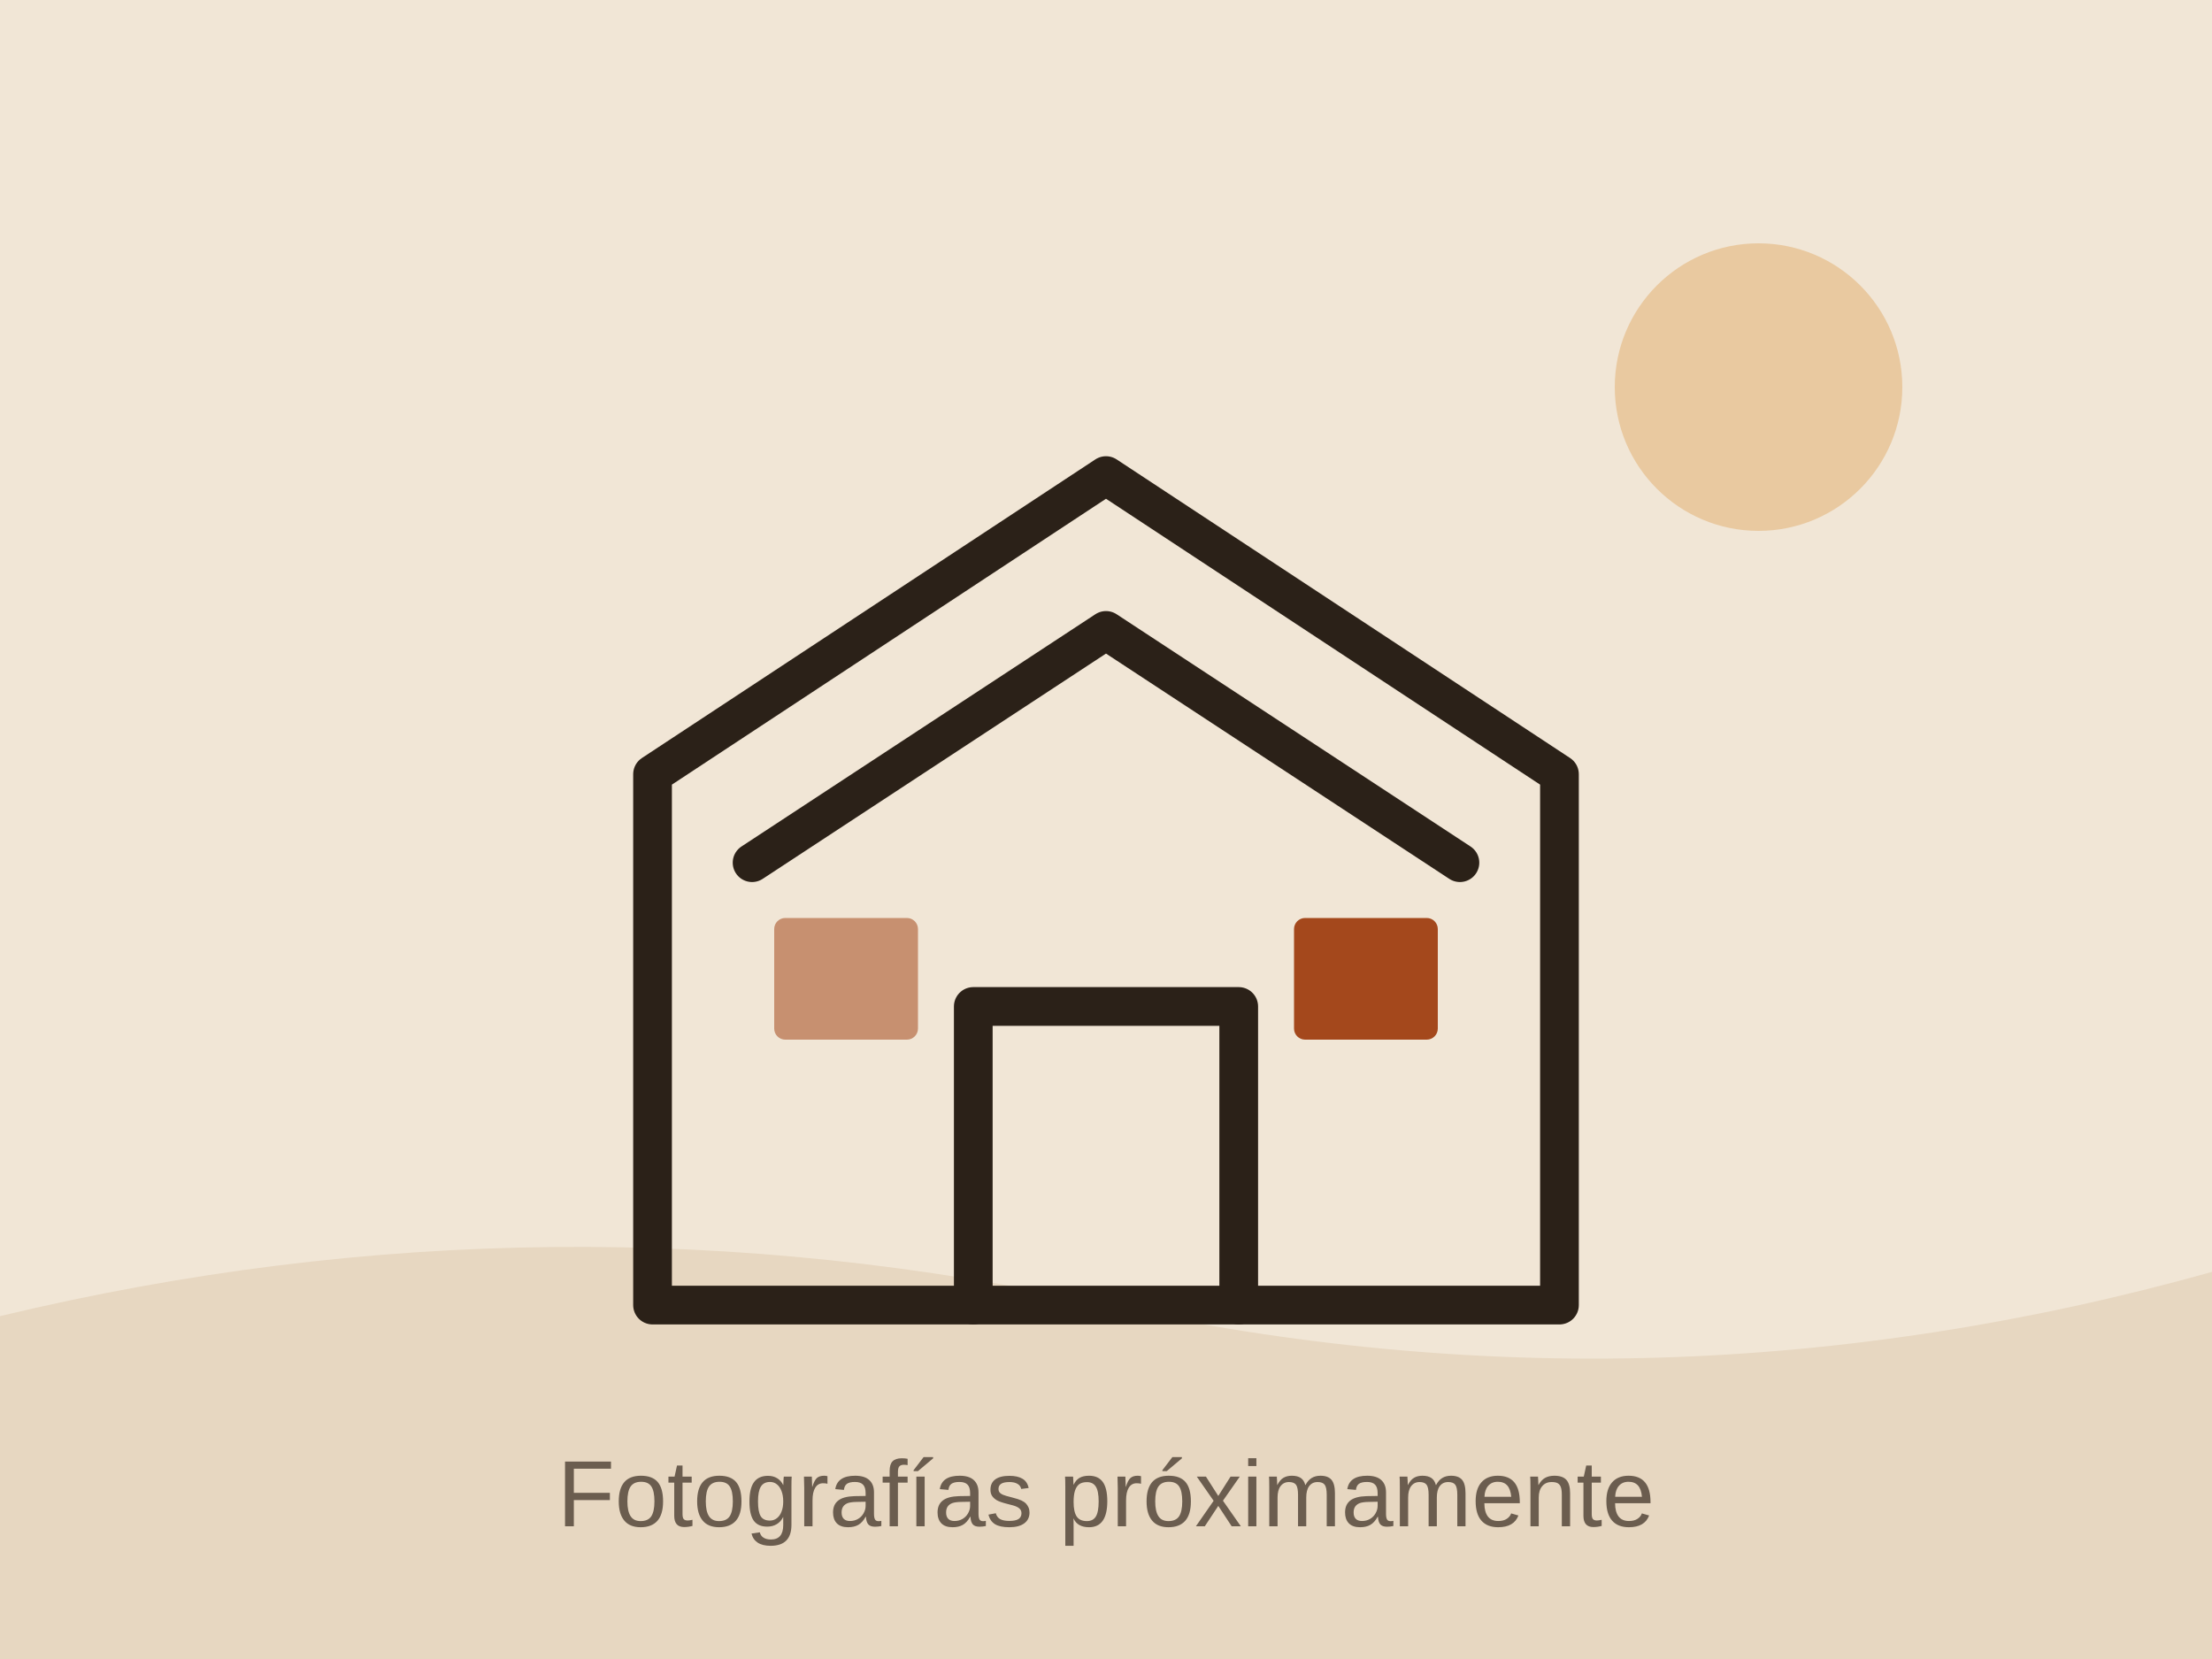
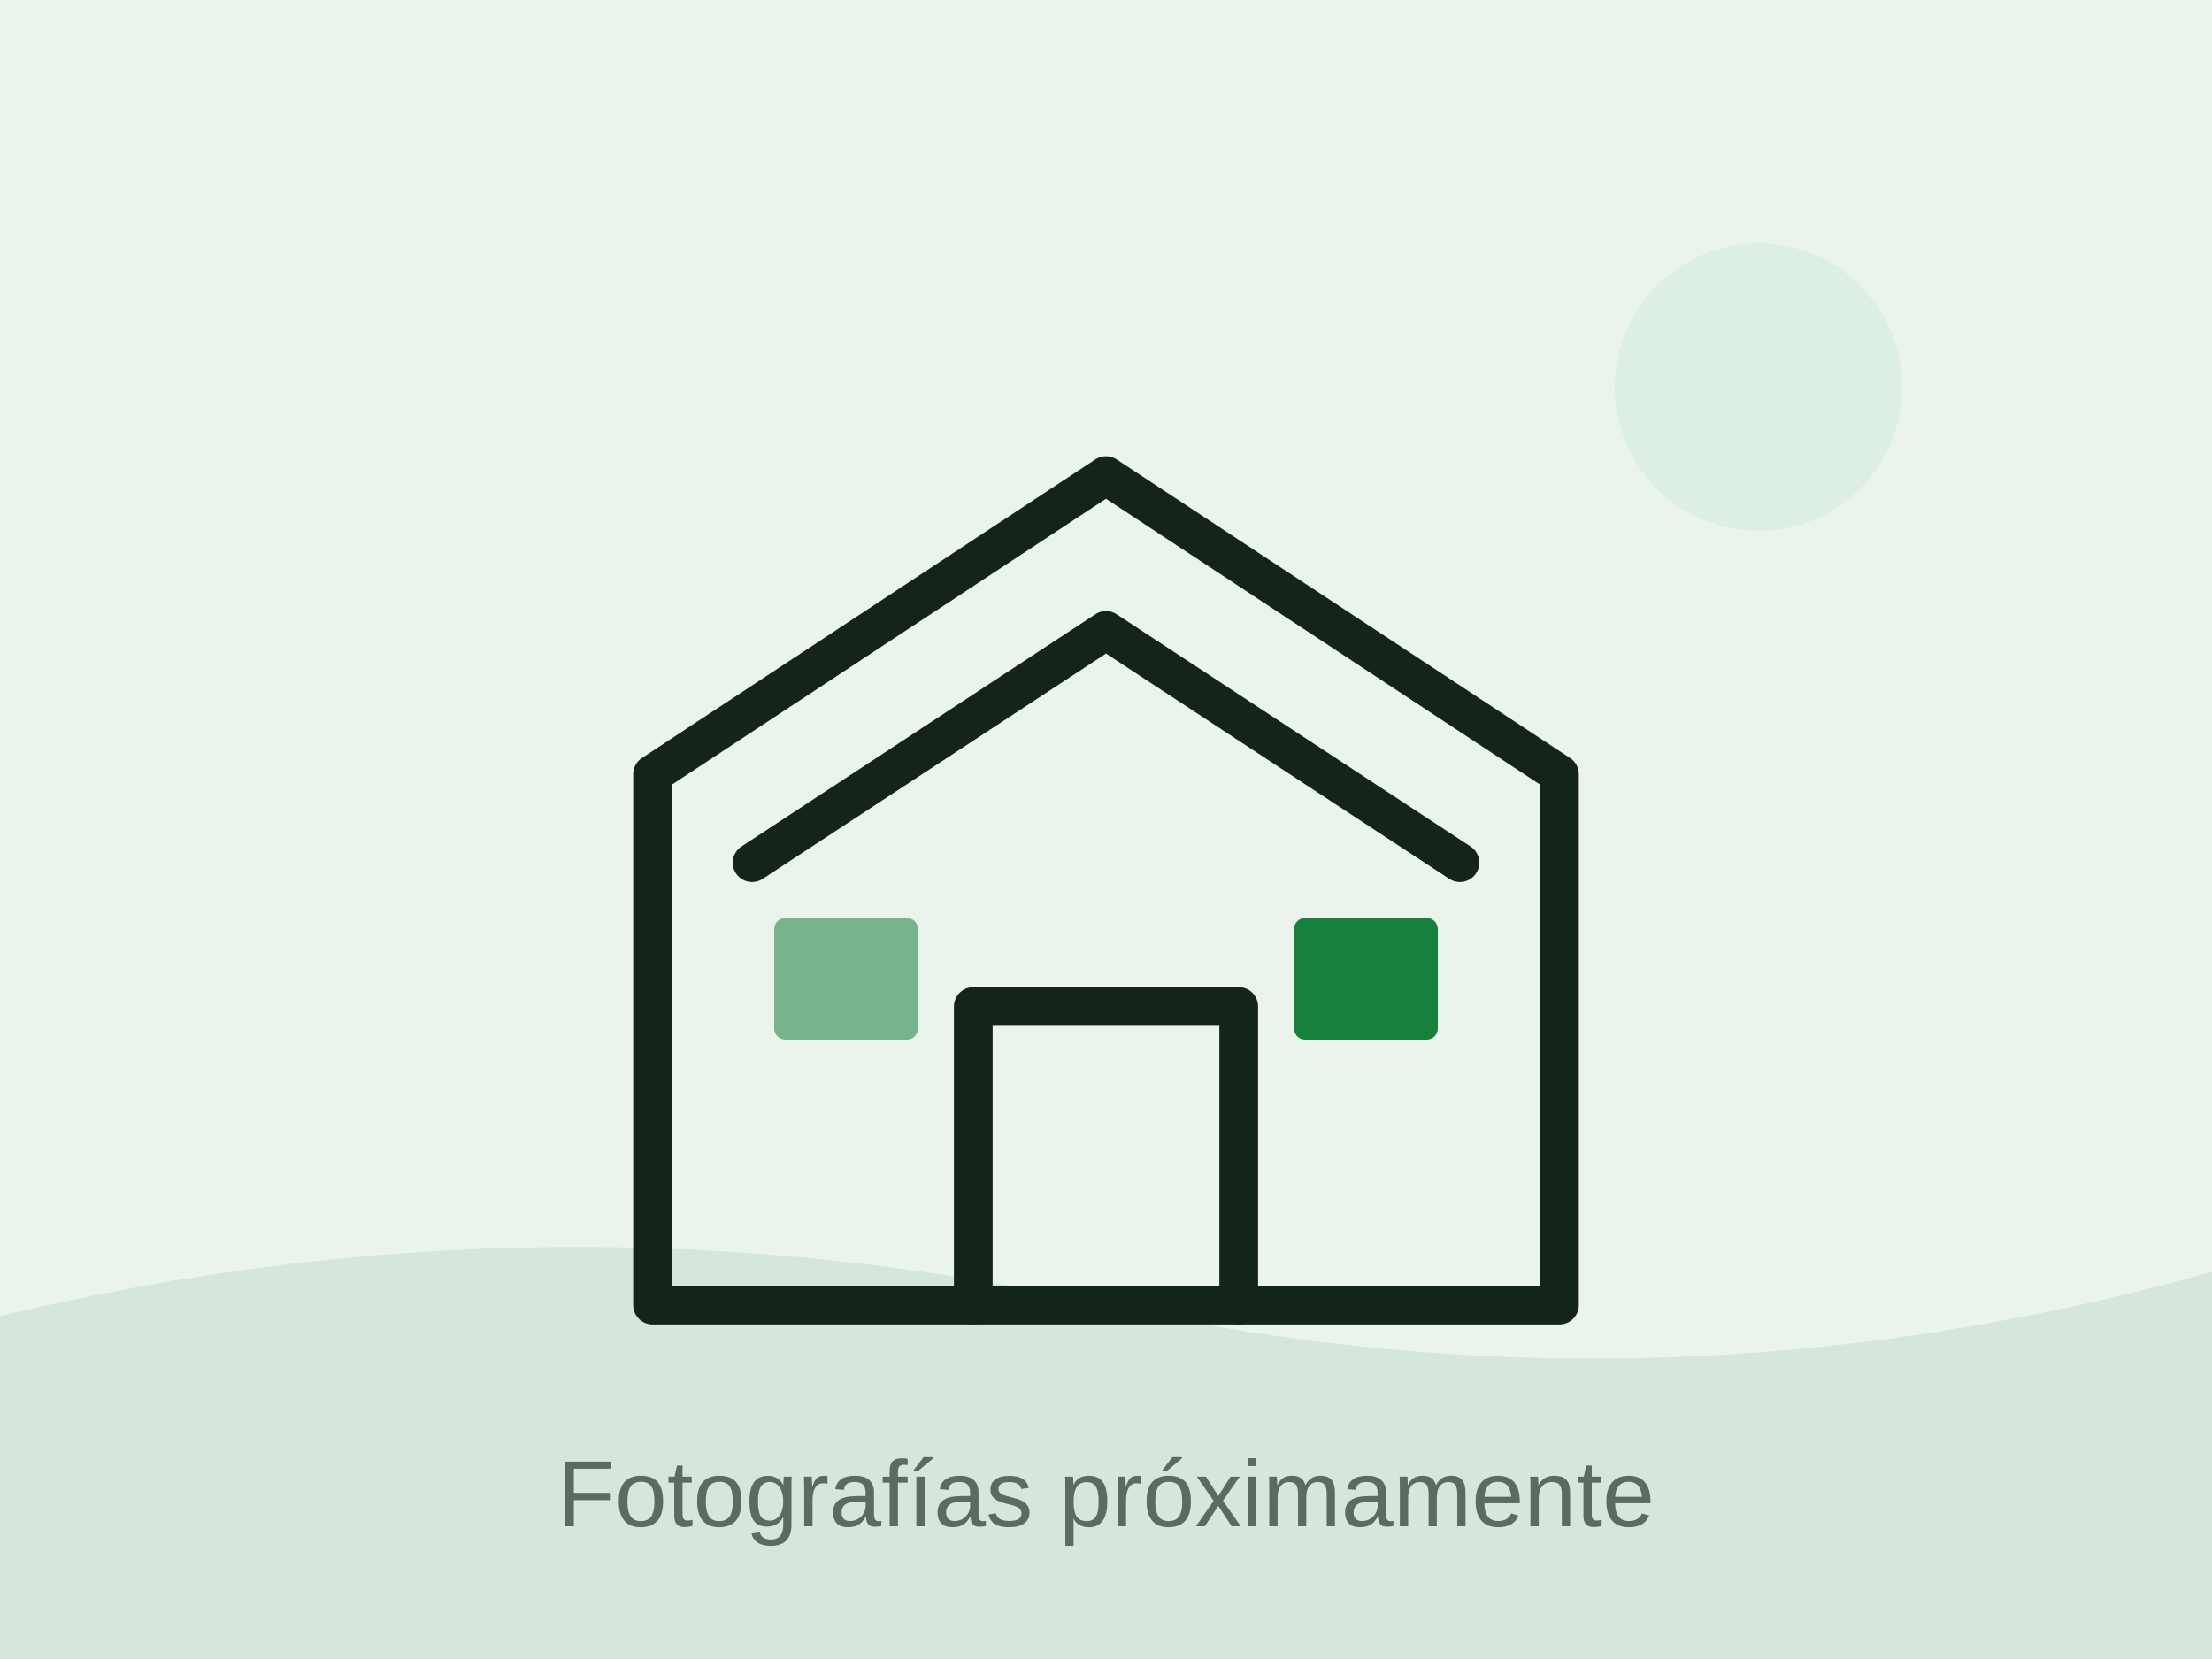
<svg xmlns="http://www.w3.org/2000/svg" viewBox="0 0 400 300" role="img" aria-label="Propiedad sin fotografías">
-   <rect width="400" height="300" fill="#F1E6D6" />
-   <circle cx="318" cy="70" r="26" fill="#E9C9A0" />
-   <path d="M0 238 Q100 214 200 236 T400 230 V300 H0Z" fill="#E7D7C1" />
-   <g fill="none" stroke="#2B2118" stroke-width="7" stroke-linejoin="round" stroke-linecap="round">
+   <rect width="400" height="300" fill="#EAF4ED" />
+   <circle cx="318" cy="70" r="26" fill="#DDEFE2" />
+   <path d="M0 238 Q100 214 200 236 T400 230 V300 H0Z" fill="#D6E6DB" />
+   <g fill="none" stroke="#15241B" stroke-width="7" stroke-linejoin="round" stroke-linecap="round">
    <path d="M118 236 V140 L200 86 L282 140 V236 Z" />
    <path d="M176 236 V182 H224 V236" />
    <path d="M136 156 L200 114 L264 156" />
  </g>
-   <rect x="234" y="166" width="26" height="22" rx="2" fill="#A4481C" />
-   <rect x="140" y="166" width="26" height="22" rx="2" fill="#A4481C" opacity=".55" />
-   <text x="200" y="276" text-anchor="middle" font-family="DM Sans, Arial, sans-serif" font-size="17" fill="#6B5D4F">Fotografías próximamente</text>
+   <rect x="234" y="166" width="26" height="22" rx="2" fill="#17803D" />
+   <rect x="140" y="166" width="26" height="22" rx="2" fill="#17803D" opacity=".55" />
+   <text x="200" y="276" text-anchor="middle" font-family="DM Sans, Arial, sans-serif" font-size="17" fill="#5B6B61">Fotografías próximamente</text>
</svg>
